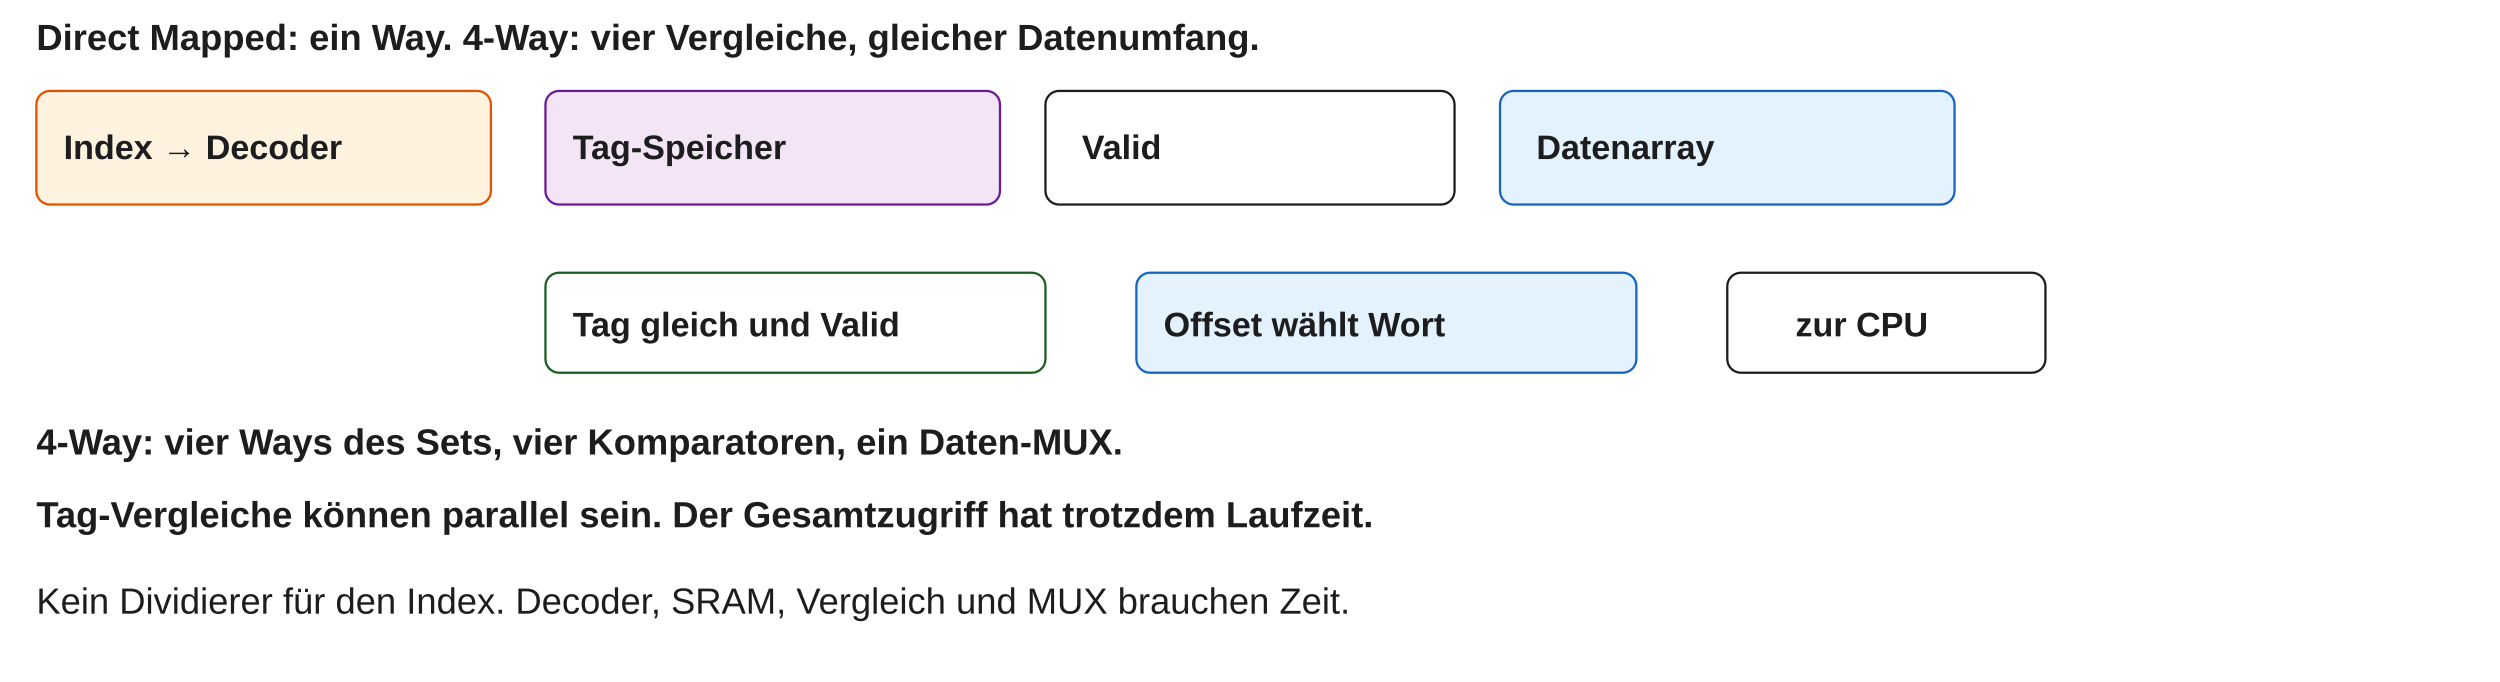
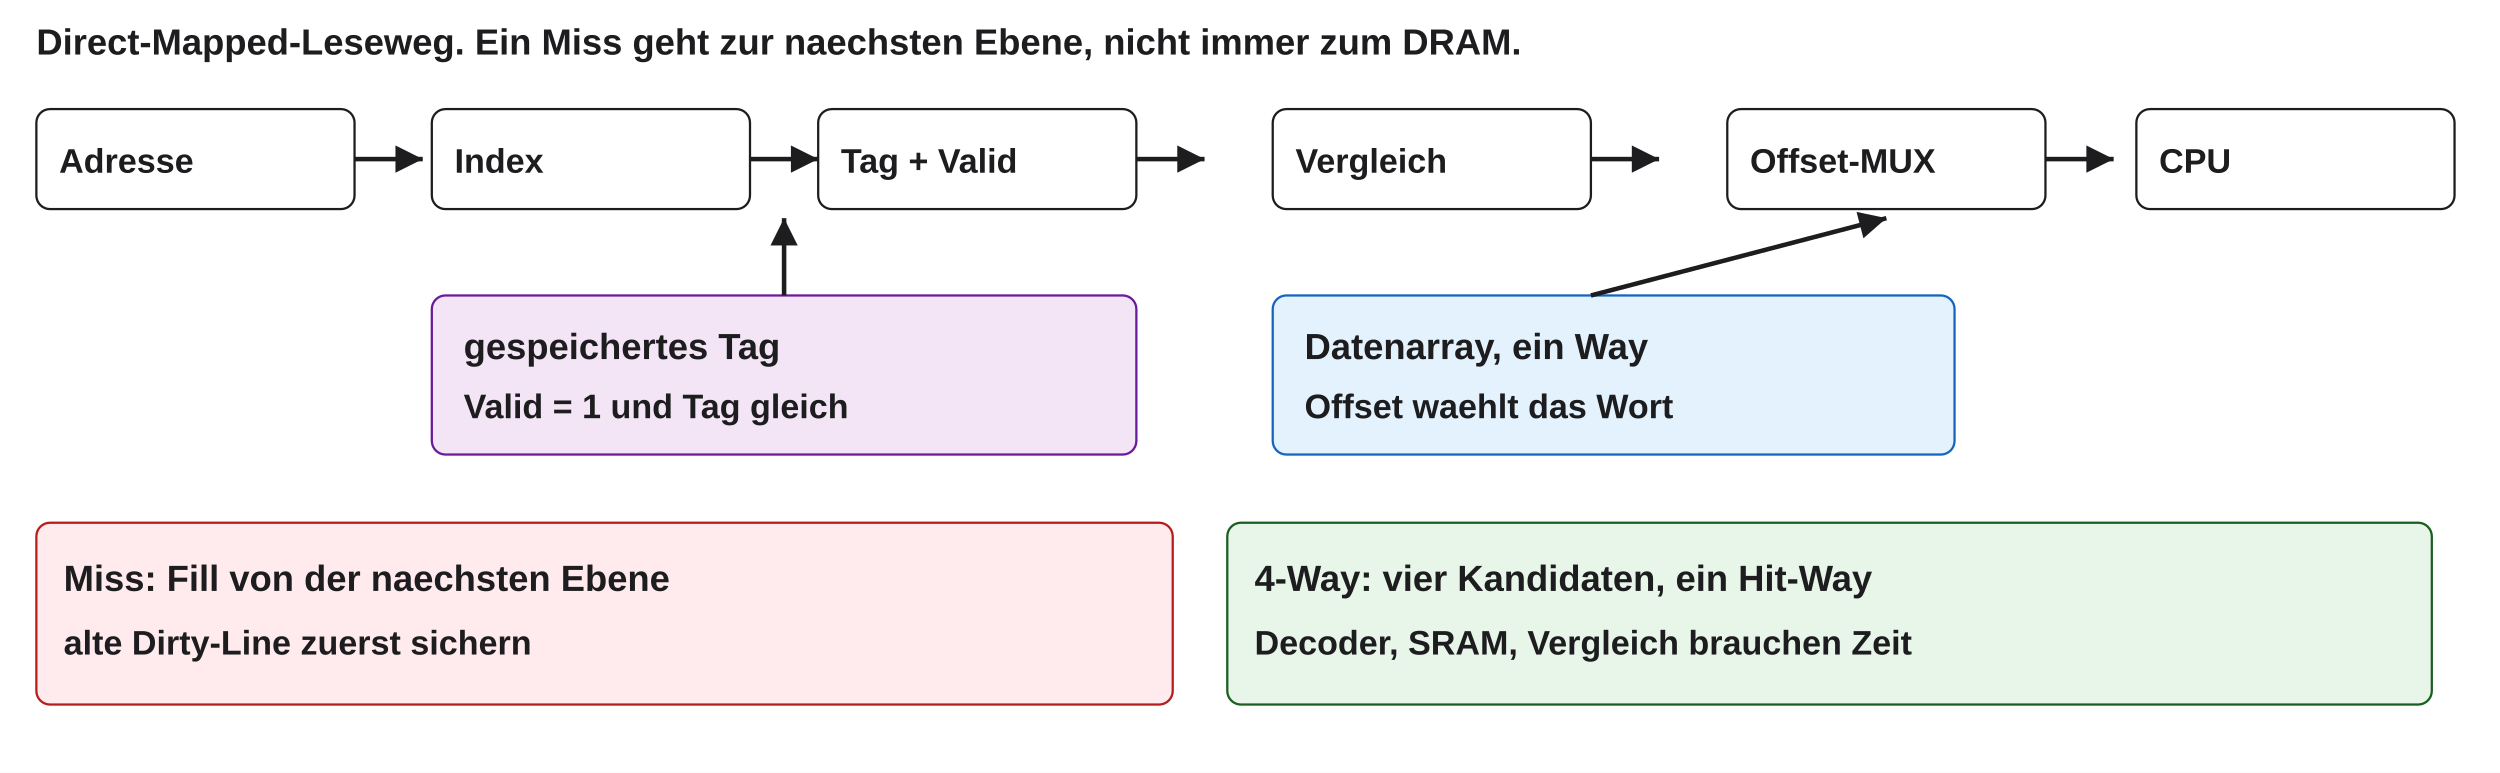
- <svg xmlns="http://www.w3.org/2000/svg" viewBox="0 0 1100 300" width="1100" height="300">
-   <rect width="1100" height="300" fill="#fff" />
+ <svg xmlns="http://www.w3.org/2000/svg" viewBox="0 0 1100 340" width="1100" height="340">
+   <rect width="1100" height="340" fill="#fff" />
  <style>text{font-family:Arial,Helvetica,sans-serif;fill:#1D1D1F}</style>
-   <text x="16" y="22" font-size="16" font-weight="600" fill="#1D1D1F" text-anchor="start">Direct Mapped: ein Way. 4-Way: vier Vergleiche, gleicher Datenumfang.</text>
-   <rect x="16" y="40" width="200" height="50" rx="6" fill="#FFF3E0" stroke="#E65100" />
-   <text x="28" y="70" font-size="15" font-weight="600" fill="#E65100" text-anchor="start">Index → Decoder</text>
-   <rect x="240" y="40" width="200" height="50" rx="6" fill="#F3E5F5" stroke="#6A1B9A" />
-   <text x="252" y="70" font-size="15" font-weight="600" fill="#6A1B9A" text-anchor="start">Tag-Speicher</text>
-   <rect x="460" y="40" width="180" height="50" rx="6" fill="#fff" stroke="#1D1D1F" />
-   <text x="476" y="70" font-size="15" font-weight="600" fill="#1D1D1F" text-anchor="start">Valid</text>
-   <rect x="660" y="40" width="200" height="50" rx="6" fill="#E3F2FD" stroke="#1565C0" />
-   <text x="676" y="70" font-size="15" font-weight="600" fill="#1565C0" text-anchor="start">Datenarray</text>
-   <rect x="240" y="120" width="220" height="44" rx="6" fill="#fff" stroke="#1B5E20" />
-   <text x="252" y="148" font-size="15" font-weight="600" fill="#1B5E20" text-anchor="start">Tag gleich und Valid</text>
-   <rect x="500" y="120" width="220" height="44" rx="6" fill="#E3F2FD" stroke="#1565C0" />
-   <text x="512" y="148" font-size="15" font-weight="600" fill="#1565C0" text-anchor="start">Offset wählt Wort</text>
-   <rect x="760" y="120" width="140" height="44" rx="6" fill="#fff" stroke="#1D1D1F" />
-   <text x="790" y="148" font-size="15" font-weight="600" fill="#1D1D1F" text-anchor="start">zur CPU</text>
-   <text x="16" y="200" font-size="16" font-weight="600" fill="#1D1D1F" text-anchor="start">4-Way: vier Ways des Sets, vier Komparatoren, ein Daten-MUX.</text>
-   <text x="16" y="232" font-size="16" font-weight="600" fill="#1D1D1F" text-anchor="start">Tag-Vergleiche können parallel sein. Der Gesamtzugriff hat trotzdem Laufzeit.</text>
-   <text x="16" y="270" font-size="16" font-weight="400" fill="#5F6368" text-anchor="start">Kein Dividierer für den Index. Decoder, SRAM, Vergleich und MUX brauchen Zeit.</text>
+   <defs>
+     <marker id="arr" markerWidth="8" markerHeight="8" refX="6" refY="3" orient="auto">
+       <path d="M0,0 L6,3 L0,6 Z" fill="#1D1D1F" />
+     </marker>
+   </defs>
+   <text x="16" y="24" font-size="16" font-weight="600" fill="#1D1D1F" text-anchor="start">Direct-Mapped-Leseweg. Ein Miss geht zur naechsten Ebene, nicht immer zum DRAM.</text>
+   <rect x="16" y="48" width="140" height="44" rx="6" fill="#fff" stroke="#1D1D1F" />
+   <text x="26" y="76" font-size="15" font-weight="600" fill="#1D1D1F" text-anchor="start">Adresse</text>
+   <rect x="190" y="48" width="140" height="44" rx="6" fill="#fff" stroke="#1D1D1F" />
+   <text x="200" y="76" font-size="15" font-weight="600" fill="#1D1D1F" text-anchor="start">Index</text>
+   <rect x="360" y="48" width="140" height="44" rx="6" fill="#fff" stroke="#1D1D1F" />
+   <text x="370" y="76" font-size="15" font-weight="600" fill="#1D1D1F" text-anchor="start">Tag + Valid</text>
+   <rect x="560" y="48" width="140" height="44" rx="6" fill="#fff" stroke="#1D1D1F" />
+   <text x="570" y="76" font-size="15" font-weight="600" fill="#1D1D1F" text-anchor="start">Vergleich</text>
+   <rect x="760" y="48" width="140" height="44" rx="6" fill="#fff" stroke="#1D1D1F" />
+   <text x="770" y="76" font-size="15" font-weight="600" fill="#1D1D1F" text-anchor="start">Offset-MUX</text>
+   <rect x="940" y="48" width="140" height="44" rx="6" fill="#fff" stroke="#1D1D1F" />
+   <text x="950" y="76" font-size="15" font-weight="600" fill="#1D1D1F" text-anchor="start">CPU</text>
+   <line x1="156" y1="70" x2="186" y2="70" stroke="#1D1D1F" stroke-width="2" marker-end="url(#arr)" />
+   <line x1="330" y1="70" x2="360" y2="70" stroke="#1D1D1F" stroke-width="2" marker-end="url(#arr)" />
+   <line x1="500" y1="70" x2="530" y2="70" stroke="#1D1D1F" stroke-width="2" marker-end="url(#arr)" />
+   <line x1="700" y1="70" x2="730" y2="70" stroke="#1D1D1F" stroke-width="2" marker-end="url(#arr)" />
+   <line x1="900" y1="70" x2="930" y2="70" stroke="#1D1D1F" stroke-width="2" marker-end="url(#arr)" />
+   <rect x="190" y="130" width="310" height="70" rx="6" fill="#F3E5F5" stroke="#6A1B9A" />
+   <text x="204" y="158" font-size="16" font-weight="600" fill="#6A1B9A" text-anchor="start">gespeichertes Tag</text>
+   <text x="204" y="184" font-size="15" font-weight="600" fill="#6A1B9A" text-anchor="start">Valid = 1 und Tag gleich</text>
+   <rect x="560" y="130" width="300" height="70" rx="6" fill="#E3F2FD" stroke="#1565C0" />
+   <text x="574" y="158" font-size="16" font-weight="600" fill="#1565C0" text-anchor="start">Datenarray, ein Way</text>
+   <text x="574" y="184" font-size="15" font-weight="600" fill="#1565C0" text-anchor="start">Offset waehlt das Wort</text>
+   <line x1="345" y1="130" x2="345" y2="96" stroke="#1D1D1F" stroke-width="2" marker-end="url(#arr)" />
+   <line x1="700" y1="130" x2="830" y2="96" stroke="#1D1D1F" stroke-width="2" marker-end="url(#arr)" />
+   <rect x="16" y="230" width="500" height="80" rx="6" fill="#FFEBEE" stroke="#B71C1C" />
+   <text x="28" y="260" font-size="16" font-weight="600" fill="#B71C1C" text-anchor="start">Miss: Fill von der naechsten Ebene</text>
+   <text x="28" y="288" font-size="15" font-weight="600" fill="#B71C1C" text-anchor="start">alte Dirty-Line zuerst sichern</text>
+   <rect x="540" y="230" width="530" height="80" rx="6" fill="#E8F5E9" stroke="#1B5E20" />
+   <text x="552" y="260" font-size="16" font-weight="600" fill="#1B5E20" text-anchor="start">4-Way: vier Kandidaten, ein Hit-Way</text>
+   <text x="552" y="288" font-size="15" font-weight="600" fill="#1B5E20" text-anchor="start">Decoder, SRAM, Vergleich brauchen Zeit</text>
</svg>
